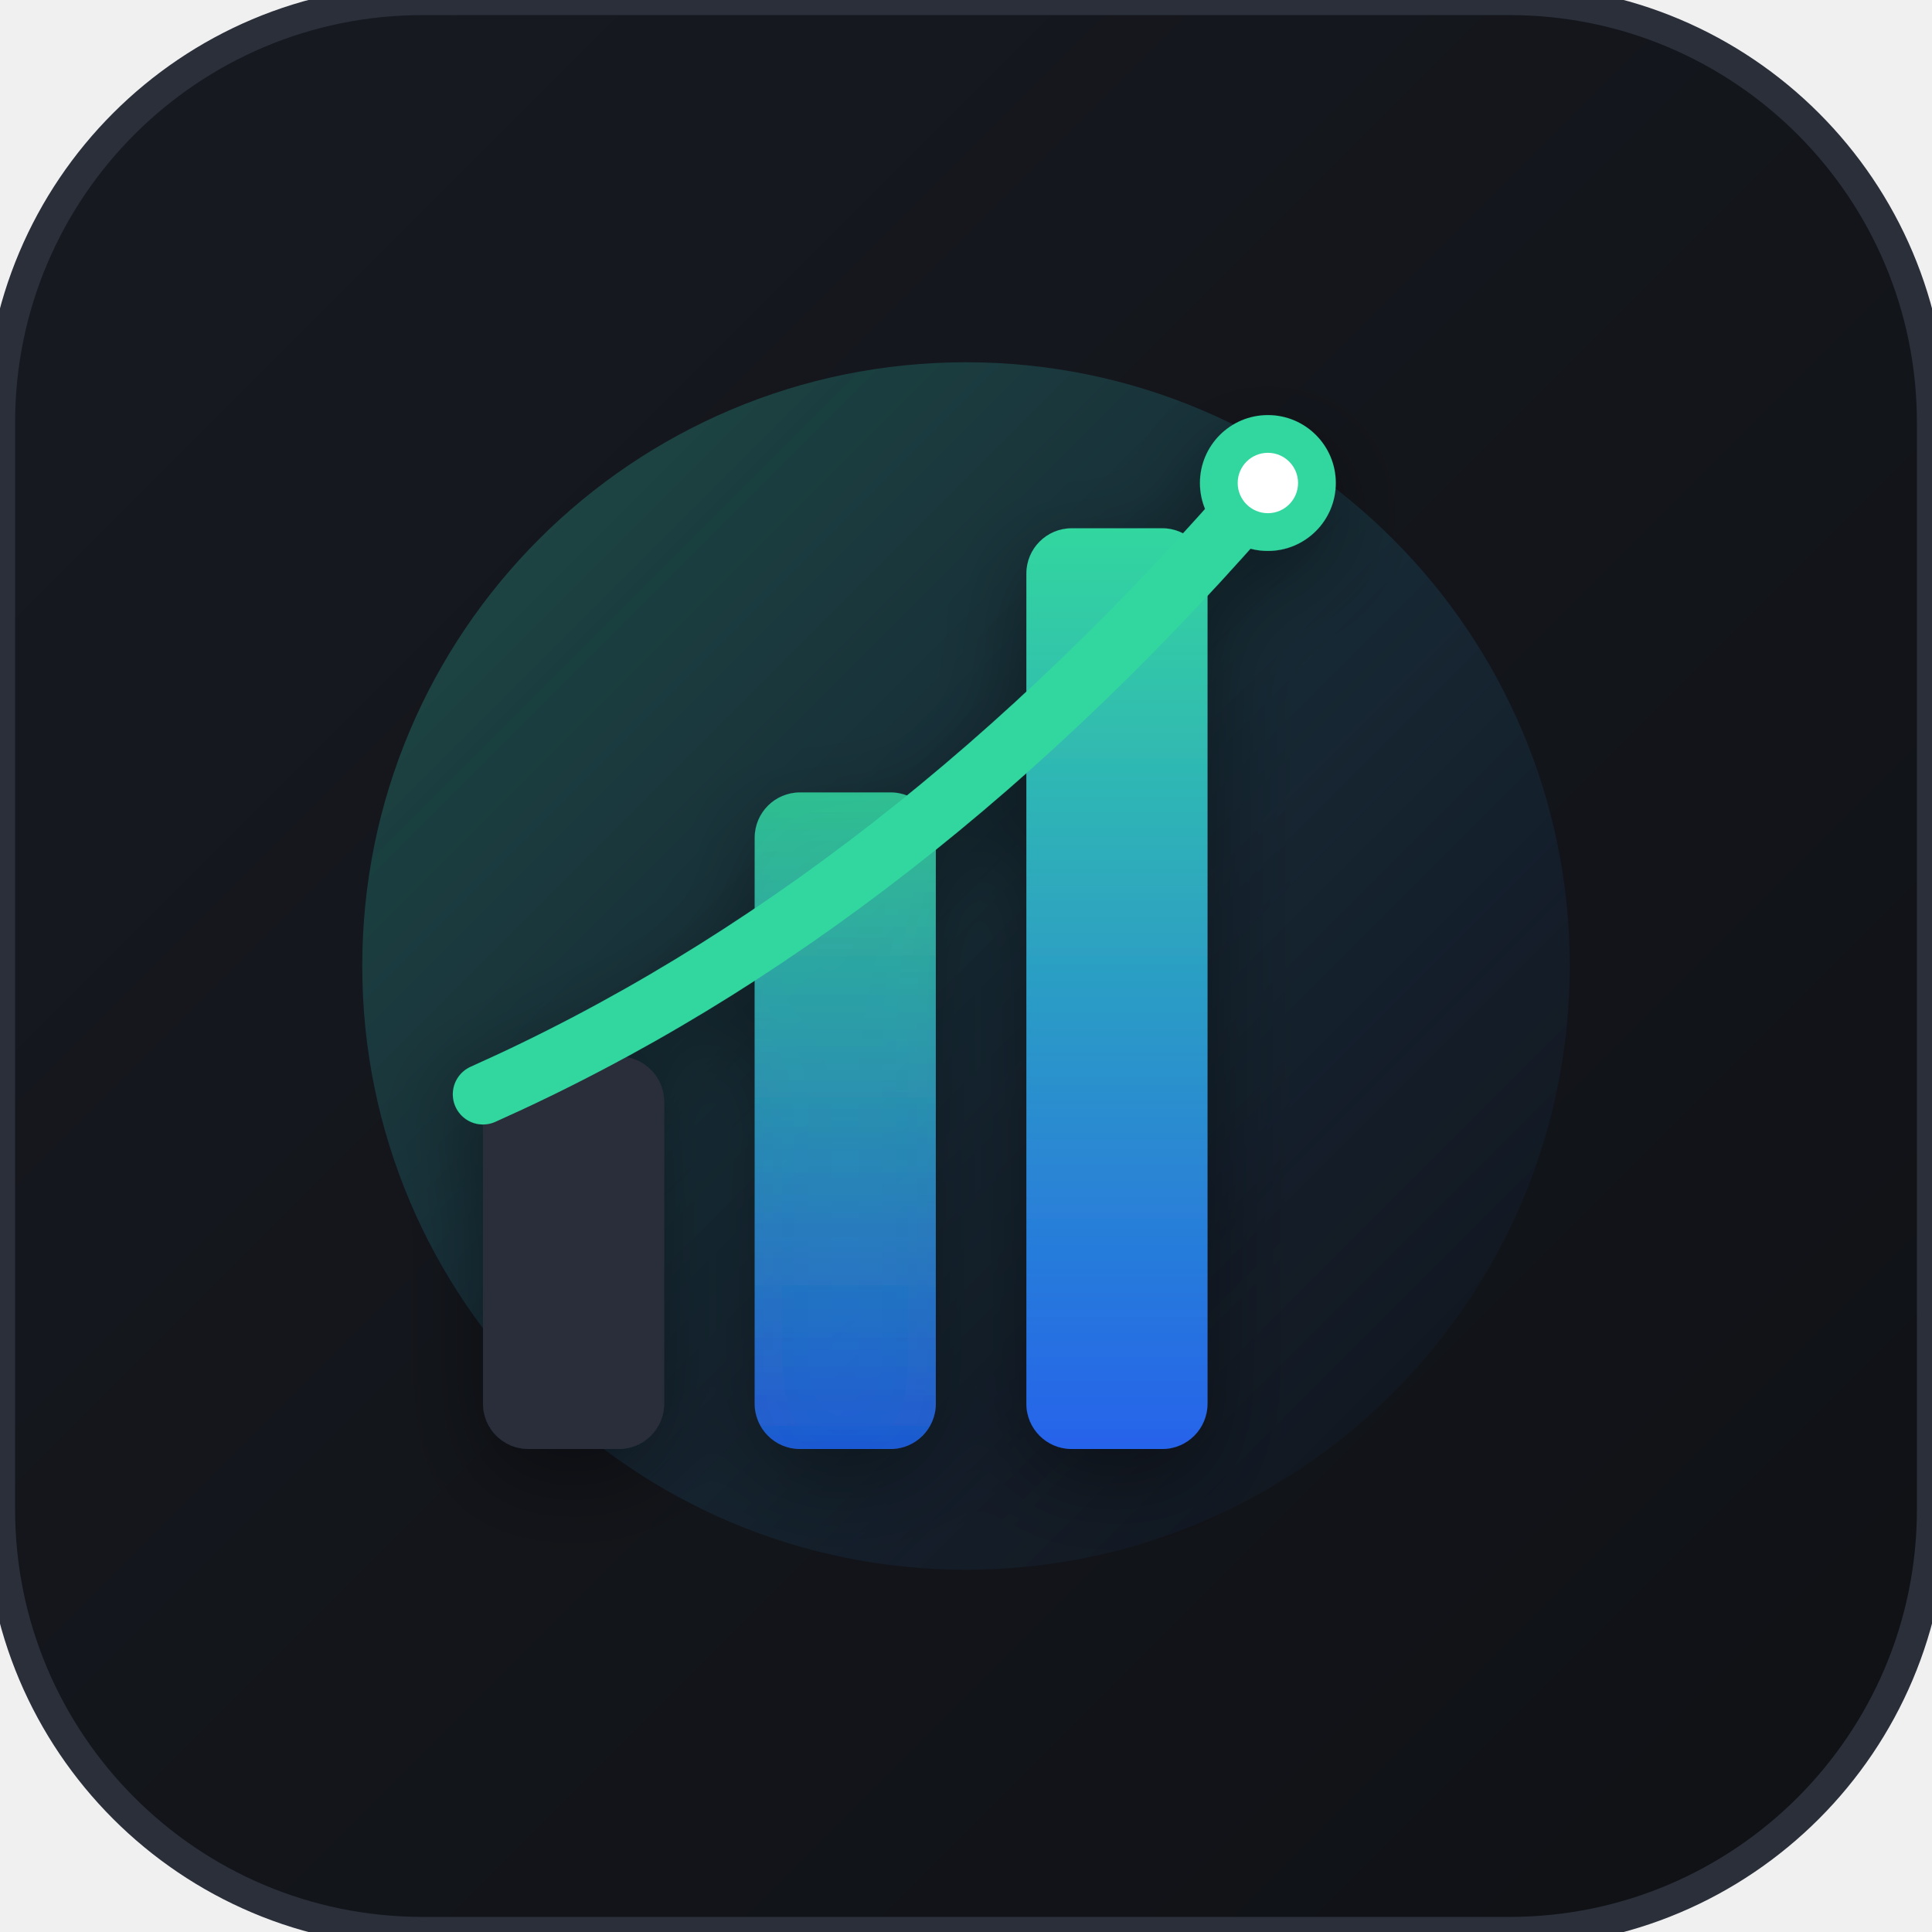
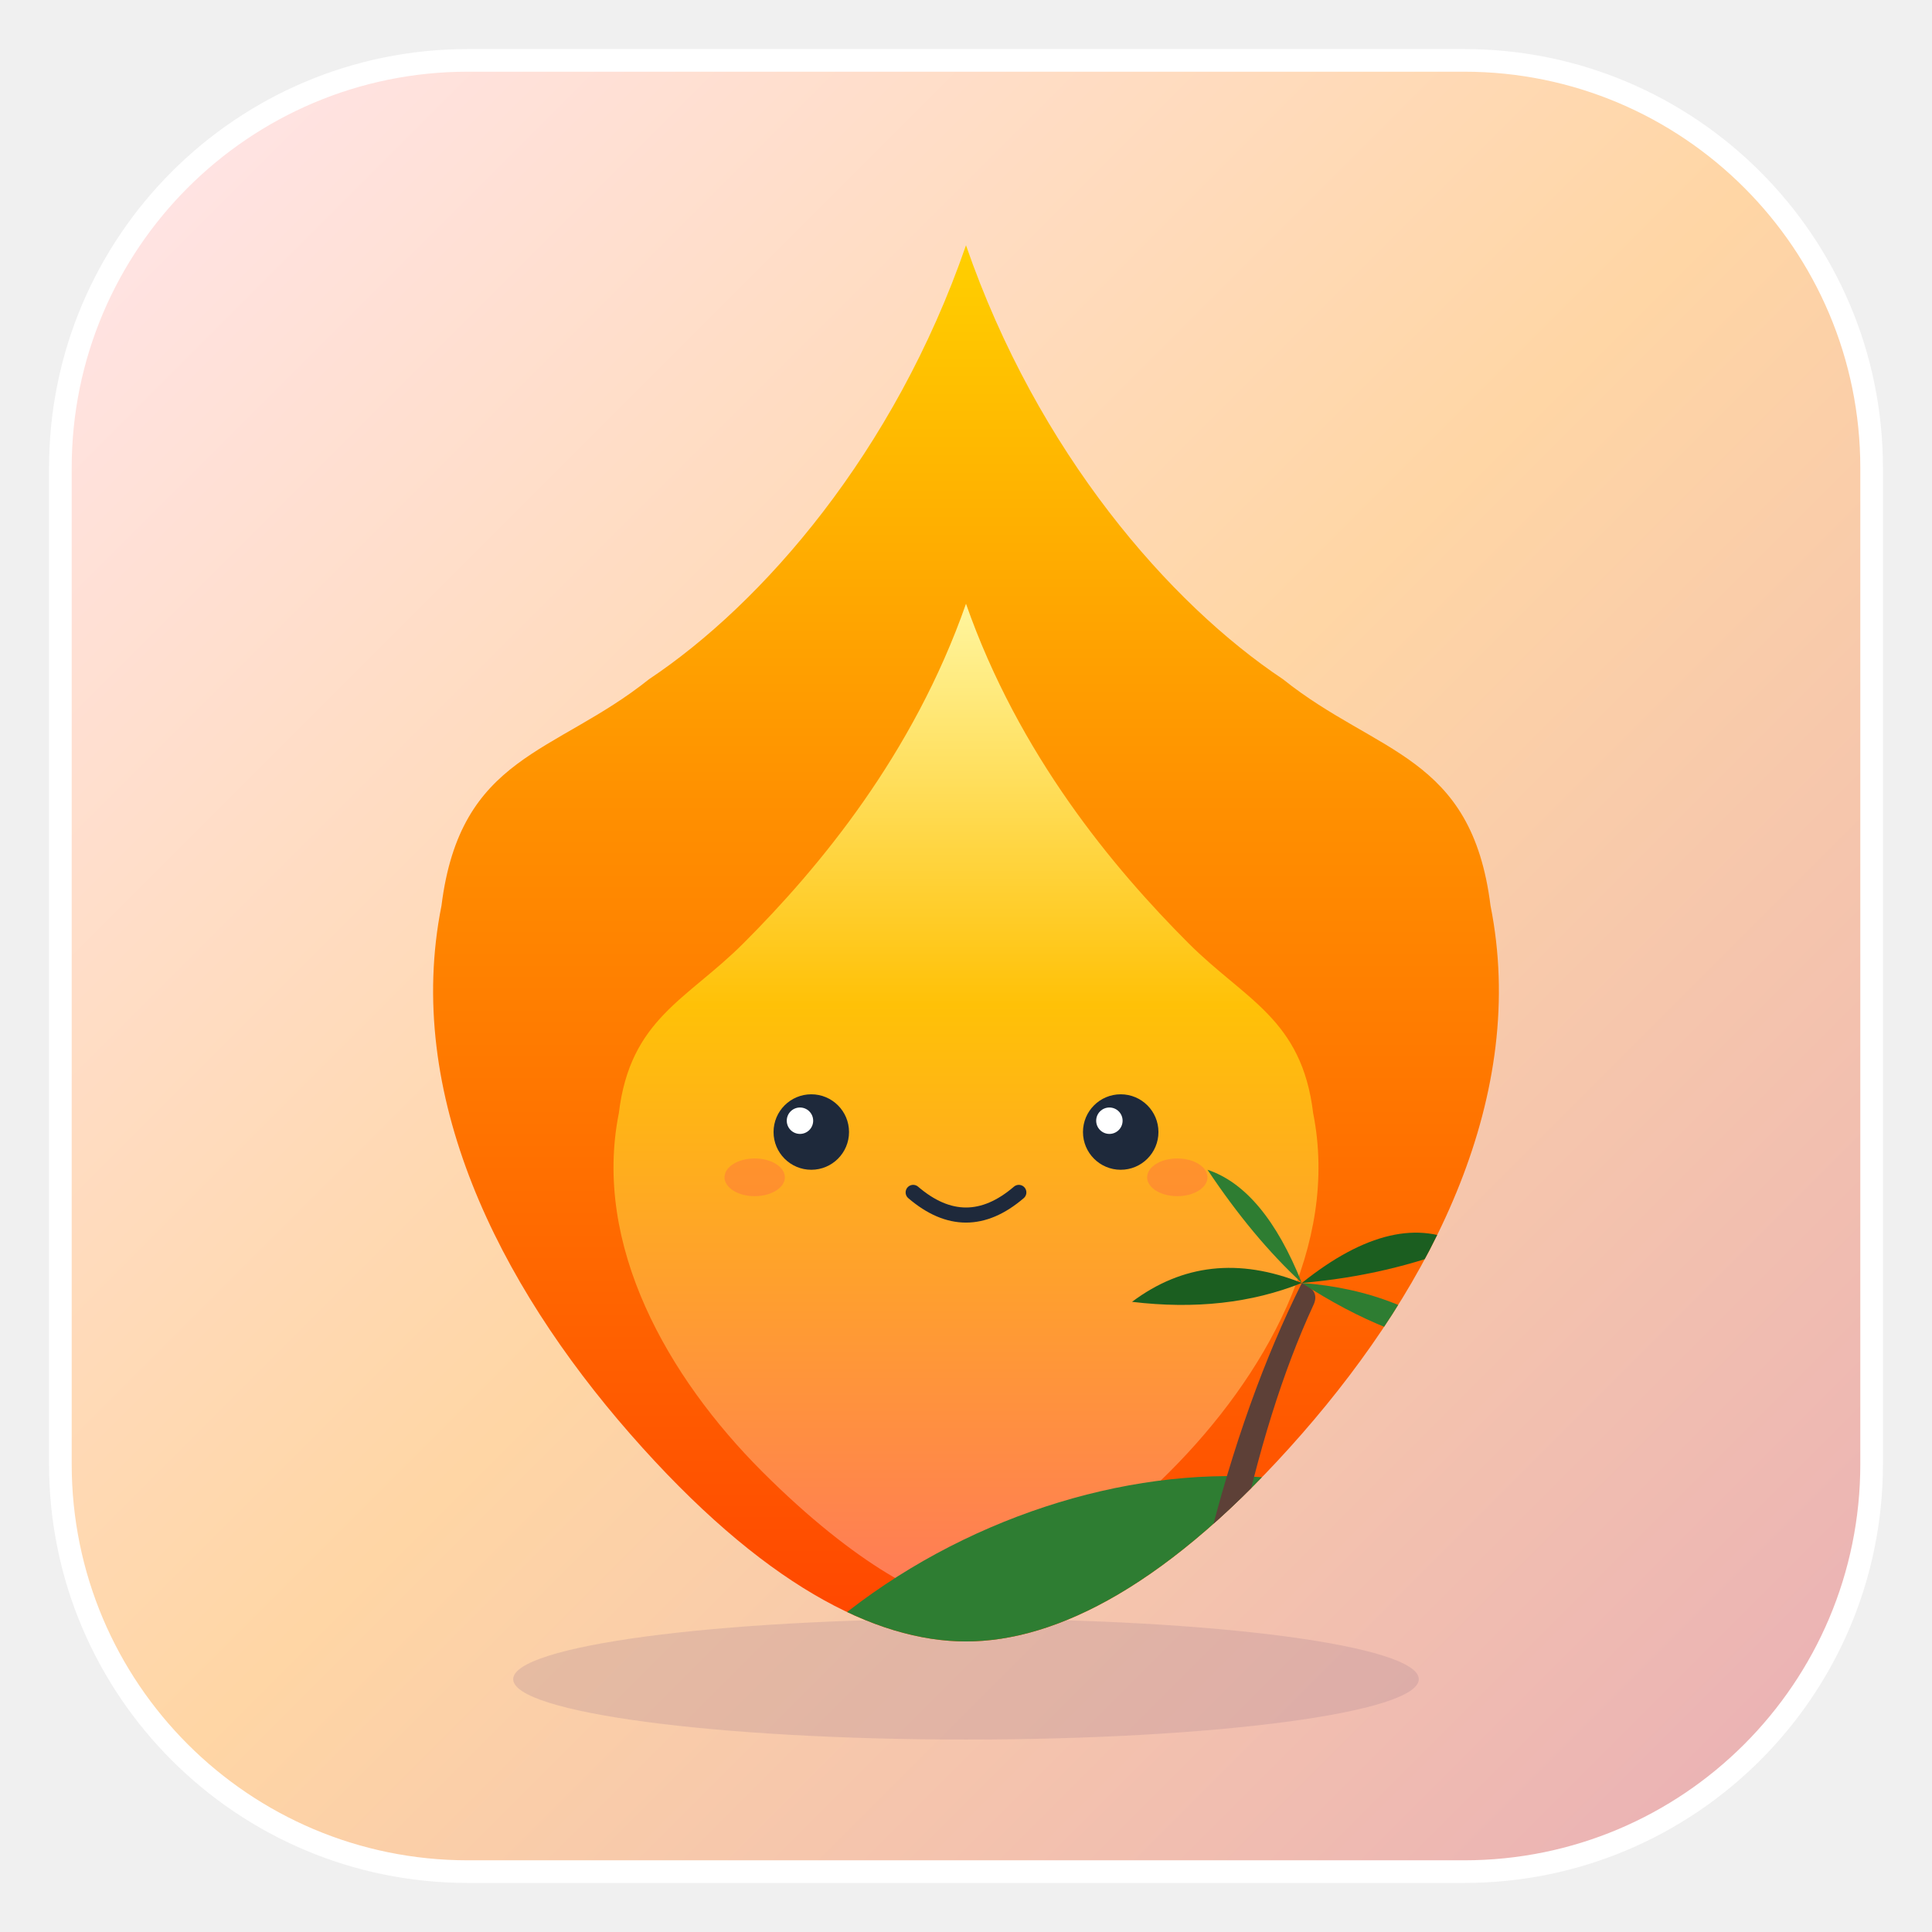
<svg xmlns="http://www.w3.org/2000/svg" viewBox="0 0 512 512" width="100%" height="100%">
  <defs>
-     <linearGradient id="bgGrad" x1="0%" y1="0%" x2="100%" y2="100%">
-       <stop offset="0%" stop-color="#171A21" />
-       <stop offset="100%" stop-color="#0F1115" />
+     <linearGradient id="pastelBg" x1="0%" y1="0%" x2="100%" y2="100%">
+       <stop offset="0%" stop-color="#FFE5EC" />
+       <stop offset="50%" stop-color="#FFD6A5" />
+       <stop offset="100%" stop-color="#E8AEB7" />
    </linearGradient>
-     <linearGradient id="accentGrad" x1="0%" y1="100%" x2="0%" y2="0%">
-       <stop offset="0%" stop-color="#2563EB" />
-       <stop offset="100%" stop-color="#33D69F" />
+     <linearGradient id="flameGrad" x1="0%" y1="100%" x2="0%" y2="0%">
+       <stop offset="0%" stop-color="#FF4500" />
+       <stop offset="60%" stop-color="#FF9000" />
+       <stop offset="100%" stop-color="#FFD000" />
    </linearGradient>
-     <linearGradient id="glowGrad" x1="0%" y1="0%" x2="100%" y2="100%">
-       <stop offset="0%" stop-color="#33D69F" stop-opacity="0.3" />
-       <stop offset="100%" stop-color="#2563EB" stop-opacity="0" />
+     <linearGradient id="innerCoreGrad" x1="0%" y1="100%" x2="0%" y2="0%">
+       <stop offset="0%" stop-color="#FF7A59" />
+       <stop offset="60%" stop-color="#FFC107" />
+       <stop offset="100%" stop-color="#FFF59D" />
    </linearGradient>
-     <filter id="subtleShadow" x="-20%" y="-20%" width="140%" height="140%">
-       <feDropShadow dx="0" dy="8" stdDeviation="12" flood-color="#000000" flood-opacity="0.4" />
-     </filter>
+     <clipPath id="multiTipFlameClip">
+       <path d="M 256 65                C 275 120 310 160 340 180                C 365 200 390 200 395 240                C 405 290 380 340 345 380                C 310 420 280 435 256 435                C 232 435 202 420 167 380                C 132 340 107 290 117 240                C 122 200 147 200 172 180                C 202 160 237 120 256 65 Z" />
+     </clipPath>
  </defs>
-   <rect width="512" height="512" rx="112" fill="url(#bgGrad)" />
-   <rect width="512" height="512" rx="112" fill="none" stroke="#2A2F3A" stroke-width="8" />
-   <circle cx="256" cy="256" r="160" fill="url(#glowGrad)" />
-   <g filter="url(#subtleShadow)">
-     <rect x="128" y="280" width="48" height="104" rx="12" fill="#2A2F3A" />
-     <rect x="200" y="210" width="48" height="174" rx="12" fill="url(#accentGrad)" opacity="0.85" />
-     <rect x="272" y="140" width="48" height="244" rx="12" fill="url(#accentGrad)" />
-     <path d="M 128 290 Q 240 240 336 128" fill="none" stroke="#33D69F" stroke-width="16" stroke-linecap="round" />
-     <circle cx="336" cy="128" r="18" fill="#33D69F" />
-     <circle cx="336" cy="128" r="8" fill="#FFFFFF" />
+   <rect x="16" y="16" width="480" height="480" rx="108" ry="108" fill="url(#pastelBg)" stroke="#FFFFFF" stroke-width="6" />
+   <ellipse cx="256" cy="445" rx="120" ry="16" fill="#B38B95" opacity="0.3" />
+   <path d="M 256 65            C 275 120 310 160 340 180            C 365 200 390 200 395 240            C 405 290 380 340 345 380            C 310 420 280 435 256 435            C 232 435 202 420 167 380            C 132 340 107 290 117 240            C 122 200 147 200 172 180            C 202 160 237 120 256 65 Z" fill="url(#flameGrad)" />
+   <g clip-path="url(#multiTipFlameClip)">
+     <path d="M 256 160              C 270 200 295 230 315 250              C 330 265 345 270 348 295              C 355 330 335 365 310 390              C 285 415 265 425 256 425              C 247 425 227 415 202 390              C 177 365 157 330 164 295              C 167 270 182 265 197 250              C 217 230 242 200 256 160 Z" fill="url(#innerCoreGrad)" />
+     <path d="M 210 440 C 270 380 380 370 410 440 Z" fill="#2E7D32" />
+     <path d="M 320 410 Q 330 370 345 340 Q 350 342 348 346 Q 336 372 328 410 Z" fill="#5D4037" />
+     <path d="M 345 340 Q 320 330 300 345 Q 325 348 345 340Z" fill="#1B5E20" />
+     <path d="M 345 340 Q 335 315 320 310 Q 332 328 345 340Z" fill="#2E7D32" />
+     <path d="M 345 340 Q 370 320 388 330 Q 368 338 345 340Z" fill="#1B5E20" />
+     <path d="M 345 340 Q 372 342 390 358 Q 368 355 345 340Z" fill="#2E7D32" />
  </g>
+   <circle cx="215" cy="300" r="10" fill="#1E293B" />
+   <circle cx="212" cy="297" r="3.5" fill="#FFFFFF" />
+   <circle cx="297" cy="300" r="10" fill="#1E293B" />
+   <circle cx="294" cy="297" r="3.5" fill="#FFFFFF" />
+   <ellipse cx="200" cy="312" rx="8" ry="5" fill="#FF5252" opacity="0.3" />
+   <ellipse cx="312" cy="312" rx="8" ry="5" fill="#FF5252" opacity="0.3" />
+   <path d="M 242 316 Q 256 328 270 316" fill="none" stroke="#1E293B" stroke-width="4" stroke-linecap="round" />
</svg>
